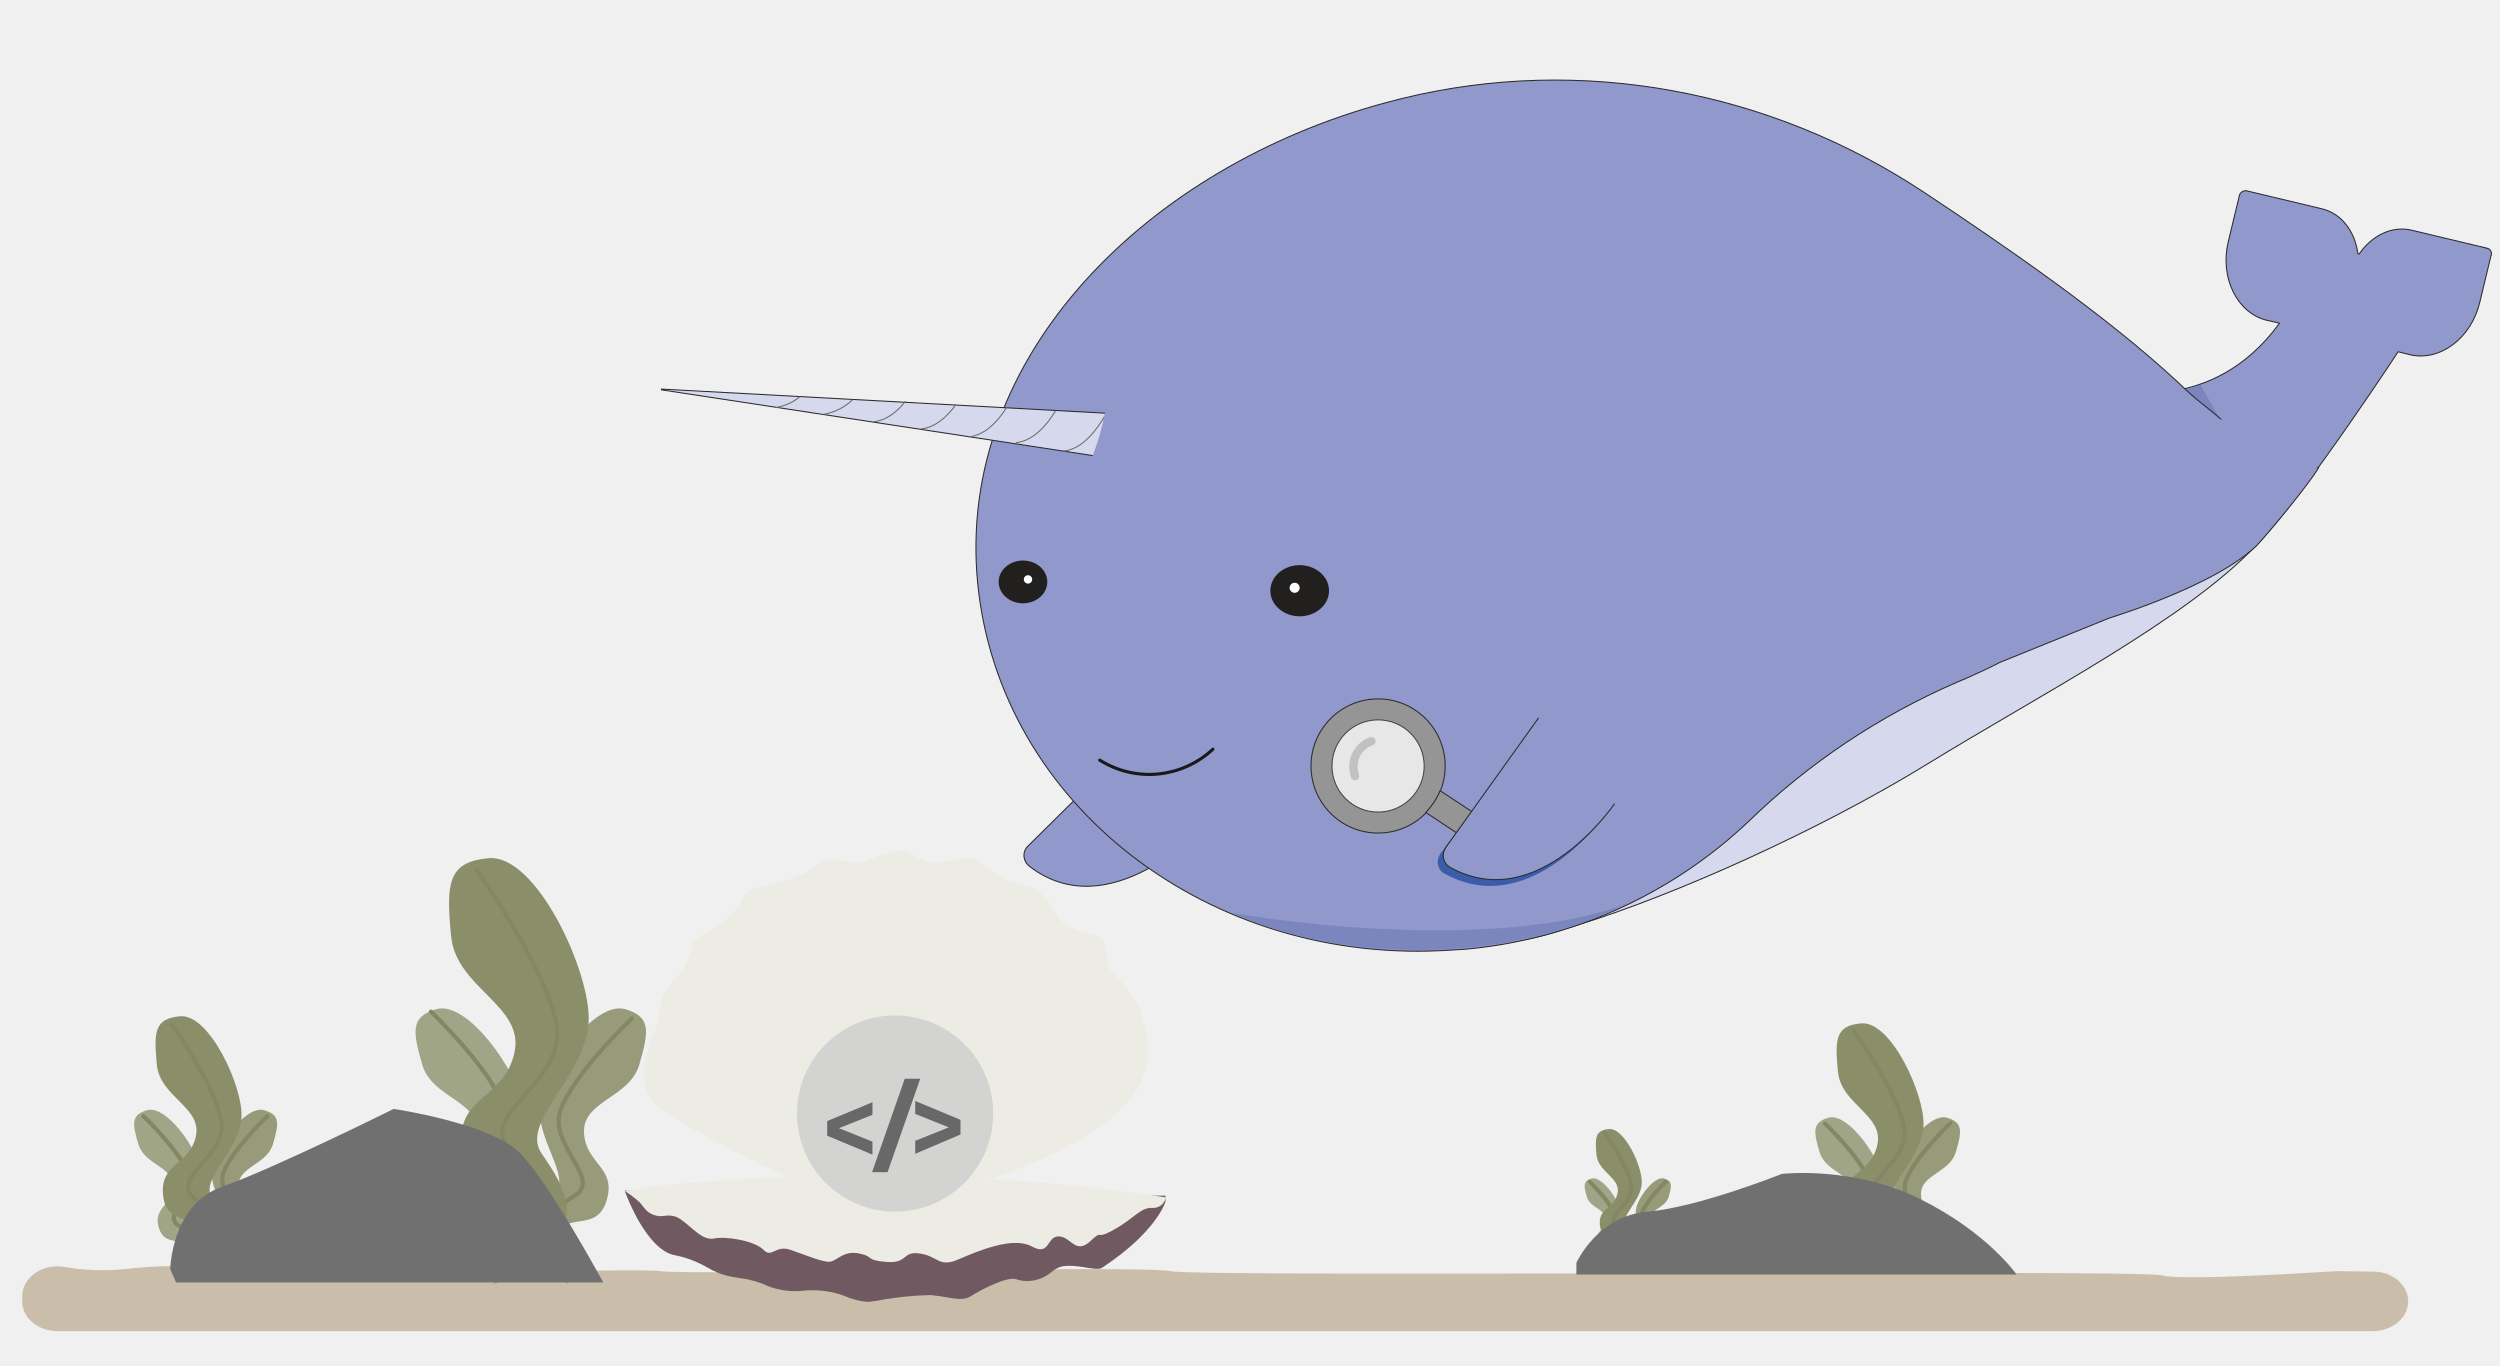
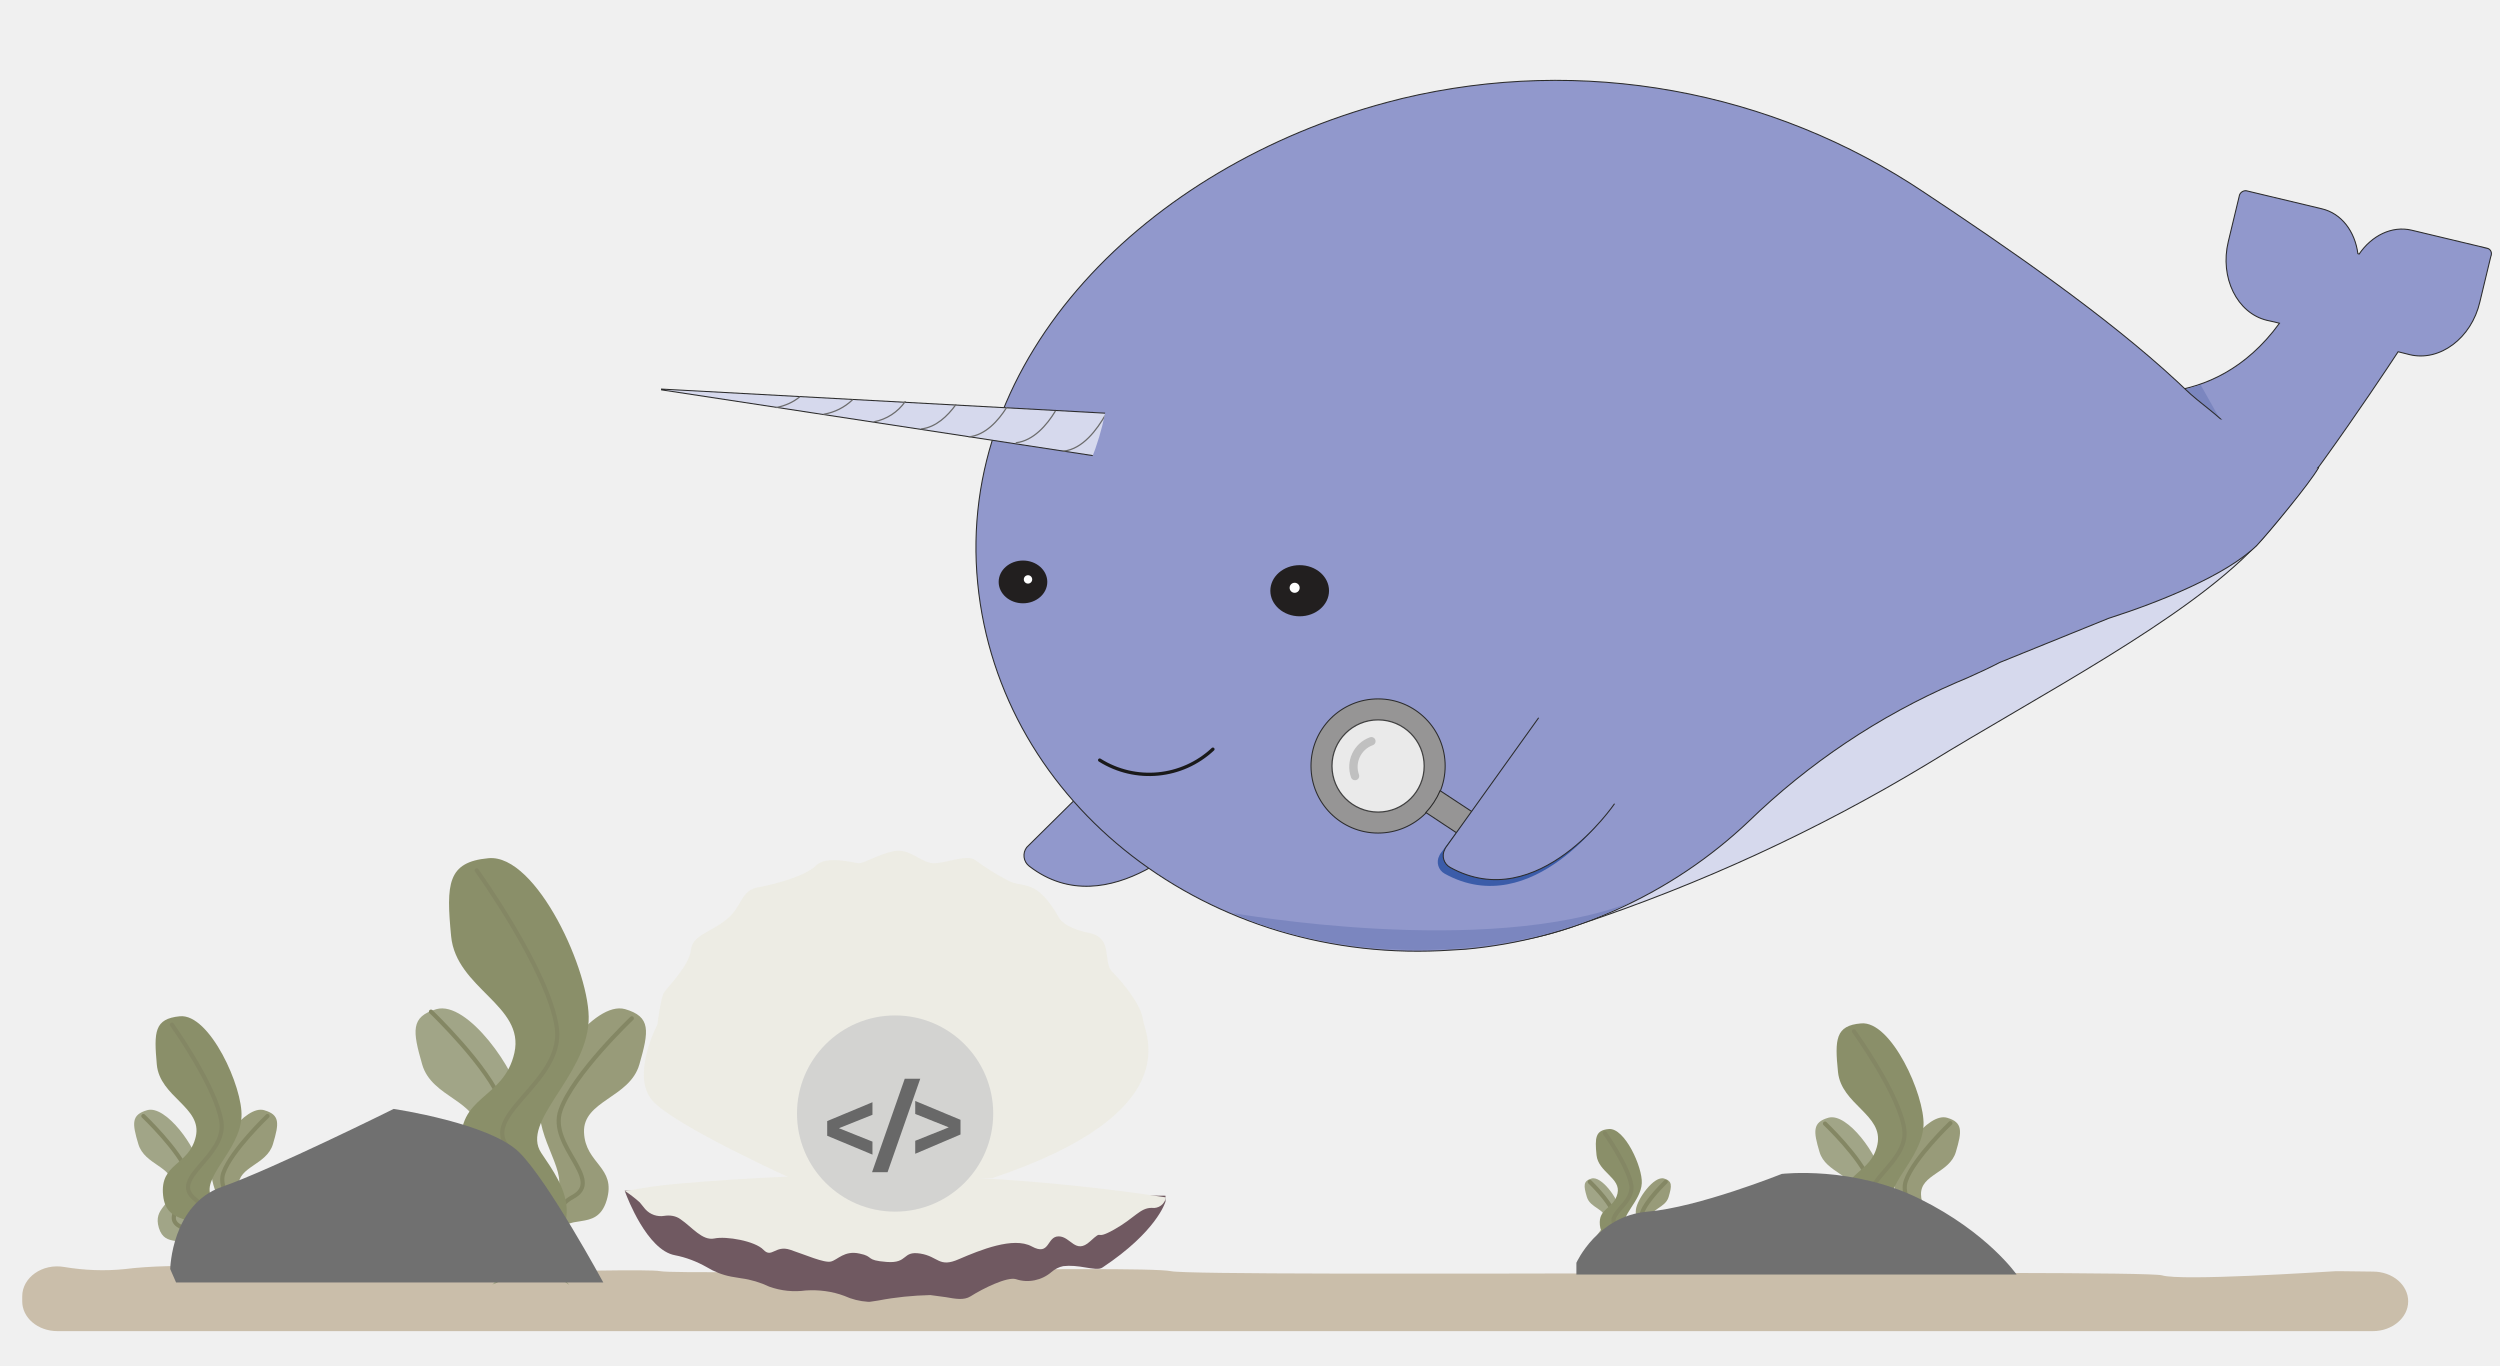
- <svg xmlns="http://www.w3.org/2000/svg" xmlns:xlink="http://www.w3.org/1999/xlink" version="1.1" id="Layer_1" x="0px" y="0px" viewBox="0 0 596.3 325.6" style="enable-background:new 0 0 596.3 325.6;" xml:space="preserve">
-   <style type="text/css">
- 	.st0{fill:#A1A587;}
- 	.st1{fill:none;stroke:#848764;stroke-linecap:round;stroke-linejoin:round;}
- 	.st2{fill:#989B79;}
- 	.st3{fill:#8A8F69;}
- 	.st4{fill:#9198CC;stroke:#2B2B2B;stroke-width:0.25;stroke-miterlimit:10;}
- 	.st5{fill:#D6D9ED;stroke:#2B2B2B;stroke-width:0.25;stroke-miterlimit:10;}
- 	.st6{fill:#7B86BF;}
- 	.st7{fill:#221F1F;}
- 	.st8{fill:#FFFFFF;}
- 	.st9{clip-path:url(#SVGID_2_);}
- 	.st10{fill:none;stroke:#6B6B6B;stroke-width:0.25;stroke-linecap:round;stroke-linejoin:round;}
- 	.st11{fill:none;stroke:#1A1A1A;stroke-width:0.75;stroke-linecap:round;stroke-linejoin:round;}
- 	.st12{fill:#969595;stroke:#2B2B2B;stroke-width:0.25;stroke-miterlimit:10;}
- 	.st13{opacity:0.77;fill:#FFFFFF;stroke:#2B2B2B;stroke-width:0.25;stroke-miterlimit:10;enable-background:new    ;}
- 	
- 		.st14{opacity:0.46;fill:none;stroke:#969595;stroke-width:2;stroke-linecap:round;stroke-linejoin:round;enable-background:new    ;}
- 	.st15{fill:#3B5CA9;}
- 	.st16{fill:#CABEAA;}
- 	.st17{fill:#9198CC;}
- 	.st18{fill:#707070;}
- 	.st19{fill:#705961;}
- 	.st20{fill:#EDECE4;}
- 	.st21{fill:#D3D3D1;}
- 	.st22{fill:#686868;}
- </style>
-   <path class="st0" d="M444.5,307.6c0,0,3.1-3.2,1.8-7.2s-5.9-0.5-7.3-5.4s3.2-5.3,3.3-10.1s-6.8-5.1-8.3-10.1s-1.7-7.1,2.1-8.2  c4.6-1.3,12,9.2,12.6,13.9c0.7,5.4-4.8,10.9-2.2,13.5S454.3,301,444.5,307.6L444.5,307.6z" />
-   <path class="st1" d="M446.9,305.2c0,0,1.9-8.2-2.9-10.7s3.7-7.5,1.8-12.9S435.3,268,435.3,268" />
-   <path class="st2" d="M456,307.6c0,0-3.1-3.2-1.8-7.2s5.9-0.5,7.3-5.4s-3.2-5.3-3.3-10.1s6.8-5.1,8.3-10.1s1.7-7.1-2.1-8.2  c-4.6-1.3-12,9.2-12.6,13.9c-0.7,5.4,4.8,10.9,2.2,13.5S446.2,301,456,307.6L456,307.6z" />
-   <path class="st1" d="M453.6,305.2c0,0-1.9-8.2,2.8-10.7s-3.7-7.5-1.8-12.9s10.6-13.7,10.6-13.7" />
-   <path class="st3" d="M444.7,307.5c0,0,5.5-3.9,4.7-10.2s-8.6-2.4-9.4-10.2s6.3-7,7.8-14.1s-8.6-9.5-9.4-17.3s-0.6-11.1,5.5-11.6  c7.2-0.7,15.2,17.1,14.9,24.3c-0.4,8.3-10.2,14.9-7,19.6S461.2,300.4,444.7,307.5L444.7,307.5z" />
-   <path class="st1" d="M449,304.7c0,0,5.1-11.7-1.2-16.8s7.6-10.2,6.4-18.6S442.2,246,442.2,246" />
-   <path class="st4" d="M286.6,197.5c0,0-22.1,23.8-41.1,9.1c-1.4-1.1-1.7-3.1-0.6-4.5c0.1-0.1,0.2-0.2,0.3-0.3l27.3-27" />
-   <path class="st5" d="M465.2,106.6c34.6,1.1,97.3-23.8,97.4-23.8c-2.4,3.8-4.9,7.7-7.7,11.7c-9.3,13.3-7.2,25.8-16.8,35.6  c-16.7,17.7-51.7,35.7-78.5,52.2c-25.9,15.9-60.2,31.2-82.9,38.2c-9.3,3-10.7,3.4-19.8,4.6c-1.7,0.2-2.7-1.5-4.3-1.3  c-0.4,0.1-0.9,0.1-1.3,0.1c-1,0.1-2,0.2-2.9,0.2c-29,1.9-55.5-5.5-73.3-22.4C274.5,199.6,465.2,106.6,465.2,106.6L465.2,106.6z" />
-   <path class="st4" d="M593.2,59.2l-18-4.3c-4.7-1.1-9.5,1.3-12.5,5.7l-0.3-0.1c-0.7-5.3-3.9-9.6-8.6-10.7l-18-4.3  c-0.8-0.1-1.6,0.5-1.7,1.3l-2.6,10.8c-2.1,8.6,2.1,17.1,9.2,18.8l1.8,0.4l1.2,0.3c-16.2,22.3-39.4,15.7-39.4,15.7  s22.4,44.6,30.8,39.8c7.3-4.3,32-41.2,36.9-48.7l2.8,0.7c7.1,1.7,14.7-3.9,16.7-12.6l2.6-10.8C594.5,60.3,594.1,59.4,593.2,59.2  C593.3,59.2,593.3,59.2,593.2,59.2z" />
-   <path class="st6" d="M529.7,100.2l-8.5-7.3l3.7-1.1c0,0,3.4,6.1,3.6,6.4L529.7,100.2z" />
-   <path class="st4" d="M553,111.6c0.8-1.4-8.8,5.9-11.5,4.4c-1.6-0.9-4.5-1.4-5.1-2.2c-2.6-3.2-1.3-7.9-4.5-11.6  c-2.6-3.1-7.3-6.1-10.6-9.3l-1.9-1.8c-17-15.8-41-32.3-60.3-45.1C422.4,21.6,377.2,13,334.4,23.5c-1.2,0.3-2.3,0.6-3.5,0.9  c-57.3,15.3-103,60.8-97.7,114.7c5.2,53,55.5,91.5,113.1,87.5c1.1-0.1,2.2-0.1,3.3-0.2c25.2-2.3,49-13,67.4-30.4  c14.4-14,31.2-25.2,49.6-33.2l2.6-1.1c2.7-1.2,5.3-2.4,7.8-3.7l25.9-10.5c12.2-3.9,28.1-10.3,35.4-17.4  C541.2,127,550.9,115.3,553,111.6z" />
-   <ellipse class="st7" cx="244" cy="138.8" rx="5.8" ry="5.1" />
-   <circle class="st8" cx="245.2" cy="138.2" r="1" />
-   <ellipse class="st7" cx="310" cy="140.9" rx="7" ry="6.1" />
-   <circle class="st8" cx="308.8" cy="140.2" r="1.2" />
-   <g>
-     <defs>
-       <ellipse id="SVGID_1_" transform="matrix(0.2867 -0.958 0.958 0.2867 65.3721 265.7842)" cx="211.2" cy="89" rx="57.2" ry="53.2" />
-     </defs>
-     <clipPath id="SVGID_2_">
-       <use xlink:href="#SVGID_1_" style="overflow:visible;" />
-     </clipPath>
-     <g class="st9">
-       <path class="st5" d="M155.9,92.7l132.5,20.2l7.1,1.1c4.2-2.9,5.2-8.4,4.2-12.8l-0.2-0.7L155.9,92.7z" />
-       <path class="st10" d="M299.5,100.4c0,0-4.5,11.6-11.8,12.4 M287.5,100.4c-1.6,3.2-5.5,10.1-11.1,10.7 M276.2,99.1    c-1.7,3.4-5.5,9.6-10.8,10.2 M263.7,98.9c-2,3.5-5.4,8.2-10,8.7 M251.7,98.1c-2,3.3-5.2,7-9.3,7.5 M240.1,97.2c-2,3.2-5.1,6.6-9,7     M228,96.5c-2,2.8-4.8,5.4-8.2,5.8 M215.9,95.8c-1.9,2.4-4.4,4.4-7.4,4.8 M203.3,95.4c-1.9,1.8-4.3,3-6.8,3.4 M185.2,97.2    c2-0.4,3.9-1.2,5.5-2.5" />
-     </g>
+ <svg xmlns="http://www.w3.org/2000/svg" xmlns:xlink="http://www.w3.org/1999/xlink" viewBox="0 0 596.3 325.6">
+   <style>.c{fill:#a1a587}.d{fill:none;stroke:#848764;stroke-linecap:round;stroke-linejoin:round}.e{fill:#989b79}.f{fill:#8a8f69}.g,.h{fill:#9198cc;stroke:#2b2b2b;stroke-width:.25;stroke-miterlimit:10}.h{fill:#d6d9ed}.j{fill:#7b86bf}.k{fill:#221f1f}.l{fill:#fff}.m{fill:#969595;stroke:#2b2b2b;stroke-width:.25;stroke-miterlimit:10}.n{fill:#edece4}</style>
+   <path d="M444.5 307.6s3.1-3.2 1.8-7.2-5.9-.5-7.3-5.4 3.2-5.3 3.3-10.1-6.8-5.1-8.3-10.1-1.7-7.1 2.1-8.2c4.6-1.3 12 9.2 12.6 13.9.7 5.4-4.8 10.9-2.2 13.5s7.8 7-2 13.6z" class="c" />
+   <path d="M446.9 305.2s1.9-8.2-2.9-10.7 3.7-7.5 1.8-12.9-10.5-13.6-10.5-13.6" class="d" />
+   <path d="M456 307.6s-3.1-3.2-1.8-7.2 5.9-.5 7.3-5.4-3.2-5.3-3.3-10.1 6.8-5.1 8.3-10.1 1.7-7.1-2.1-8.2c-4.6-1.3-12 9.2-12.6 13.9-.7 5.4 4.8 10.9 2.2 13.5s-7.8 7 2 13.6z" class="e" />
+   <path d="M453.6 305.2s-1.9-8.2 2.8-10.7-3.7-7.5-1.8-12.9 10.6-13.7 10.6-13.7" class="d" />
+   <path d="M444.7 307.5s5.5-3.9 4.7-10.2-8.6-2.4-9.4-10.2 6.3-7 7.8-14.1-8.6-9.5-9.4-17.3-.6-11.1 5.5-11.6c7.2-.7 15.2 17.1 14.9 24.3-.4 8.3-10.2 14.9-7 19.6s9.4 12.4-7.1 19.5z" class="f" />
+   <path d="M449 304.7s5.1-11.7-1.2-16.8 7.6-10.2 6.4-18.6-12-23.3-12-23.3" class="d" />
+   <path d="M286.6 197.5s-22.1 23.8-41.1 9.1a3.2 3.2 0 0 1-.6-4.5l.3-.3 27.3-27" class="g" />
+   <path d="M465.2 106.6c34.6 1.1 97.3-23.8 97.4-23.8-2.4 3.8-4.9 7.7-7.7 11.7-9.3 13.3-7.2 25.8-16.8 35.6-16.7 17.7-51.7 35.7-78.5 52.2a411.9 411.9 0 0 1-82.9 38.2 81 81 0 0 1-19.8 4.6c-1.7.2-2.7-1.5-4.3-1.3l-1.3.1-2.9.2c-29 1.9-55.5-5.5-73.3-22.4-.6-2.1 190.1-95.1 190.1-95.1z" class="h" />
+   <path d="M593.2 59.2l-18-4.3c-4.7-1.1-9.5 1.3-12.5 5.7l-.3-.1c-.7-5.3-3.9-9.6-8.6-10.7l-18-4.3c-.8-.1-1.6.5-1.7 1.3l-2.6 10.8c-2.1 8.6 2.1 17.1 9.2 18.8l1.8.4 1.2.3c-16.2 22.3-39.4 15.7-39.4 15.7s22.4 44.6 30.8 39.8c7.3-4.3 32-41.2 36.9-48.7l2.8.7c7.1 1.7 14.7-3.9 16.7-12.6l2.6-10.8c.4-.9 0-1.8-.9-2 .1 0 .1 0 0 0z" class="g" />
+   <path d="M529.7 100.2l-8.5-7.3 3.7-1.1 3.6 6.4 1.2 2z" class="j" />
+   <path d="M553 111.6c.8-1.4-8.8 5.9-11.5 4.4-1.6-.9-4.5-1.4-5.1-2.2-2.6-3.2-1.3-7.9-4.5-11.6-2.6-3.1-7.3-6.1-10.6-9.3l-1.9-1.8c-17-15.8-41-32.3-60.3-45.1a157.7 157.7 0 0 0-124.7-22.5l-3.5.9c-57.3 15.3-103 60.8-97.7 114.7 5.2 53 55.5 91.5 113.1 87.5l3.3-.2c25.2-2.3 49-13 67.4-30.4a166 166 0 0 1 49.6-33.2l2.6-1.1c2.7-1.2 5.3-2.4 7.8-3.7l25.9-10.5c12.2-3.9 28.1-10.3 35.4-17.4 2.9-3.1 12.6-14.8 14.7-18.5z" class="g" />
+   <ellipse cx="244" cy="138.8" class="k" rx="5.8" ry="5.1" />
+   <circle cx="245.2" cy="138.2" r="1" class="l" />
+   <ellipse cx="310" cy="140.9" class="k" rx="7" ry="6.1" />
+   <circle cx="308.8" cy="140.2" r="1.2" class="l" />
+   <defs>
+     <ellipse id="a" cx="211.2" cy="89" rx="57.2" ry="53.2" transform="rotate(-73.3 211.2 89)" />
+   </defs>
+   <clipPath id="b">
+     <use overflow="visible" xlink:href="#a" />
+   </clipPath>
+   <g clip-path="url(#b)">
+     <path d="M155.9 92.7l132.5 20.2 7.1 1.1c4.2-2.9 5.2-8.4 4.2-12.8l-.2-.7-143.6-7.8z" class="h" />
+     <path fill="none" stroke="#6b6b6b" stroke-linecap="round" stroke-linejoin="round" stroke-width=".3" d="M299.5 100.4s-4.5 11.6-11.8 12.4m-.2-12.4c-1.6 3.2-5.5 10.1-11.1 10.7m-.2-12c-1.7 3.4-5.5 9.6-10.8 10.2m-1.7-10.4c-2 3.5-5.4 8.2-10 8.7m-2-9.5c-2 3.3-5.2 7-9.3 7.5m-2.3-8.4c-2 3.2-5.1 6.6-9 7m-3.1-7.7c-2 2.8-4.8 5.4-8.2 5.8m-3.9-6.5a11.8 11.8 0 0 1-7.4 4.8m-5.2-5.2a13 13 0 0 1-6.8 3.4m-11.3-1.6c2-.4 3.9-1.2 5.5-2.5" />
  </g>
-   <path class="st11" d="M262.3,181.3c8.6,5.4,19.6,4.3,27-2.6" />
-   <circle class="st12" cx="328.7" cy="182.7" r="16" />
-   <circle class="st13" cx="328.7" cy="182.7" r="11" />
-   <path class="st12" d="M343.5,188.6c-0.8,1.9-2,3.7-3.4,5.2l7.4,4.9l4.2-4.7L343.5,188.6z" />
-   <path class="st14" d="M323.2,185.1c-1.2-3.4,0.5-7.1,3.9-8.3c0,0,0,0,0,0" />
-   <path class="st15" d="M383.8,193.2c0,0-18.2,26.8-39.2,15.2c-1.6-0.8-2.1-2.8-1.3-4.3c0.1-0.1,0.1-0.2,0.2-0.4l21.6-29.1" />
-   <path class="st4" d="M385.1,191.7c0,0-18.2,26.8-39.2,15.2c-1.5-0.8-2.1-2.8-1.3-4.3c0.1-0.1,0.2-0.3,0.2-0.4l22.2-31" />
-   <path class="st6" d="M294.2,217.8c0,0,60.1,10.8,94.8-2.6c-12.1,5.9-25.2,9.6-38.6,10.8C315.9,229.3,293.5,217.5,294.2,217.8z" />
-   <path class="st16" d="M557.9,303.2h-0.7c-3.7,0.2-36.9,2.4-41.5,1c-4.8-1.5-229.2,0.5-236.4-1c-7.2-1.5-116.4,1-121.8,0  c-5.4-1-81.8,2-89.5,0.5s-26.3-2.5-38.2-1c-4.8,0.5-9.7,0.3-14.5-0.5c-5.2-0.9-10,2.5-10,7v1.2c0,3.9,3.7,7.1,8.4,7.1H566  c4.6,0,8.4-3.2,8.4-7.1s-3.7-7.1-8.4-7.1L557.9,303.2z" />
-   <path class="st17" d="M517.1,100.6l18.8-0.8c0,0-4.4,6.3,2.8,13.3c2.8,2.7,3.7,2,4.9,1.4c2.9-1.3,8.3-5.3,8.7-5.6  c5.6-3.4-4.6,10.1-6.4,11.6c-0.9,0.7-7-1.2-11.3-2.2c-1.5-0.4-2.8-1.4-3.4-2.8L517.1,100.6z" />
-   <path class="st0" d="M117.4,306.5c0,0,4.9-5.1,2.9-11.5s-9.4-0.7-11.8-8.7s5.1-8.6,5.4-16.2s-10.9-8.2-13.2-16.2s-2.8-11.4,3.4-13.2  c7.4-2.1,19.2,14.8,20.3,22.3c1.2,8.7-7.6,17.5-3.5,21.8S133.1,295.9,117.4,306.5L117.4,306.5z" />
-   <path class="st1" d="M121.3,301.1c0,0,3.1-13.1-4.5-17.2s5.9-12.1,2.9-20.7s-16.9-21.9-16.9-21.9" />
-   <path class="st2" d="M135.8,306.5c0,0-4.9-5.1-2.9-11.5s9.4-0.7,11.8-8.7s-5.1-8.6-5.4-16.2s10.9-8.2,13.2-16.2s2.8-11.4-3.4-13.2  c-7.4-2.1-19.2,14.8-20.3,22.3c-1.2,8.7,7.6,17.5,3.5,21.8S120.1,295.9,135.8,306.5L135.8,306.5z" />
-   <path class="st1" d="M132,302.7c0,0-3.1-13.1,4.6-17.2s-5.9-12.1-2.9-20.7s17-21.9,17-21.9" />
-   <path class="st3" d="M117.7,306.3c0,0,8.8-6.3,7.5-16.3s-13.8-3.8-15.1-16.3s10.1-11.3,12.6-22.6s-13.9-15.3-15.1-27.8  s-0.9-17.7,8.9-18.6c11.5-1.1,24.5,27.5,23.9,38.9c-0.7,13.3-16.3,23.9-11.3,31.4S144.1,295,117.7,306.3z" />
-   <path class="st1" d="M124.5,301.8c0,0,8.3-18.7-2-26.9s12.3-16.3,10.3-29.9s-19.1-37.4-19.1-37.4" />
-   <path class="st0" d="M43.4,305.4c0,0,3-3.2,1.8-7.1s-5.8-0.5-7.3-5.4s3.2-5.3,3.3-10s-6.7-5-8.2-10s-1.7-7,2.1-8.1  c4.5-1.3,11.9,9.1,12.5,13.8c0.7,5.4-4.8,10.8-2.2,13.4S53,298.9,43.4,305.4L43.4,305.4z" />
-   <path class="st1" d="M45.7,303.1c0,0,1.9-8.1-2.8-10.6s3.7-7.5,1.8-12.8s-10.5-13.5-10.5-13.5" />
-   <path class="st2" d="M54.7,305.4c0,0-3-3.2-1.8-7.1s5.8-0.5,7.3-5.4c1.5-4.9-3.2-5.3-3.3-10s6.7-5,8.2-10s1.7-7-2.1-8.1  c-4.5-1.3-11.9,9.2-12.5,13.8c-0.7,5.4,4.7,10.8,2.1,13.4S45,298.9,54.7,305.4L54.7,305.4z" />
-   <path class="st1" d="M52.3,303.1c0,0-1.9-8.1,2.8-10.6s-3.7-7.5-1.8-12.8s10.5-13.5,10.5-13.5" />
-   <path class="st3" d="M43.5,305.3c0,0,5.4-3.9,4.7-10.1s-8.5-2.3-9.3-10.1s6.2-7,7.8-14s-8.6-9.4-9.3-17.2s-0.6-10.9,5.5-11.5  c7.1-0.7,15.1,17,14.7,24c-0.4,8.2-10.1,14.7-7,19.4S59.8,298.4,43.5,305.3z" />
-   <path class="st1" d="M47.7,302.5c0,0,5.1-11.5-1.2-16.5s7.6-10.1,6.3-18.5s-11.8-23.1-11.8-23.1" />
-   <path class="st0" d="M384,303c0.9-1,1.3-2.5,1-3.8c-0.7-2.1-3.1-0.3-3.9-2.9s1.7-2.8,1.8-5.4s-3.6-2.7-4.4-5.4s-0.9-3.8,1.1-4.4  c2.4-0.7,6.4,4.9,6.7,7.4c0.4,2.9-2.5,5.8-1.1,7.2S389.2,299.5,384,303L384,303z" />
-   <path class="st1" d="M385.3,301.8c0,0,1-4.4-1.5-5.7s2-4,1-6.9s-5.6-7.3-5.6-7.3" />
-   <path class="st2" d="M392.5,303c-0.9-1-1.3-2.5-1-3.8c0.7-2.1,3.1-0.3,3.9-2.9s-1.7-2.8-1.8-5.4s3.6-2.7,4.4-5.4s0.9-3.8-1.1-4.4  c-2.4-0.7-6.4,4.9-6.7,7.4c-0.4,2.9,2.5,5.8,1.1,7.2S387.2,299.5,392.5,303L392.5,303z" />
-   <path class="st1" d="M391.2,301.8c0,0-1-4.4,1.5-5.7s-2-4-1-6.9s5.6-7.3,5.6-7.3" />
-   <path class="st3" d="M384.1,303c0,0,2.9-2.1,2.5-5.4s-4.6-1.3-5-5.4s3.3-3.8,4.2-7.5s-4.6-5.1-5-9.2s-0.3-5.9,2.9-6.2  c3.8-0.4,8.1,9.1,7.9,12.9c-0.2,4.4-5.4,7.9-3.8,10.4S392.8,299.3,384.1,303L384.1,303z" />
-   <path class="st1" d="M386.3,301.5c0,0,2.7-6.2-0.6-8.9s4.1-5.4,3.4-9.9s-6.3-12.4-6.3-12.4" />
-   <path class="st18" d="M376,301.2c0,0,5-11.2,17-12.2s32-9,32-9s16.9-2,33,6s23,18,23,18H376V301.2z M40.6,302.7  c0,0,0.3-15.4,12.3-19.6s41-18.6,41-18.6s23,3.4,30,10.4c7,7,20,31,20,31H42L40.6,302.7z" />
-   <path class="st19" d="M149,284l0.3,0.8c0.2,0.5,5,13.4,11.7,14.6c2.6,0.5,5.2,1.5,7.5,2.8c1.8,1.1,3.8,1.9,5.9,2.3l2.4,0.4  c2.3,0.3,4.6,1,6.7,2c2.8,1,5.8,1.3,8.7,0.9c3.1-0.2,6.3,0.2,9.2,1.3c1.8,0.8,3.7,1.3,5.6,1.4c0.2,0,0.4,0,0.5,0l2-0.3  c4.1-0.8,8.3-1.2,12.4-1.3c1.2,0.1,2.5,0.3,3.7,0.5c2.3,0.4,4.3,0.8,5.9-0.2c3-1.9,8.7-4.7,10.8-4.1c2.9,1,6.2,0.3,8.5-1.7  c0.8-0.7,1.8-1.2,2.8-1.4c1.7-0.2,3.5,0,5.2,0.3c1.9,0.3,3.4,0.6,4.2,0c12.8-8.5,14.9-15.4,15-15.7v-1.4L149,284z" />
-   <path class="st20" d="M189.4,281.4c0,0-28.6-12.9-33.8-18.9s1.2-18.1,1.2-18.1s0.8-6.5,1.6-7.7c0.8-1.2,6-6.4,6.4-10.1  c0.4-3.6,4.4-4,8.5-7.3c4-3.3,3.2-6.9,7.7-7.7s11.3-2.8,13.7-5.2c2.4-2.4,8.9-0.6,10.1-0.5s4.8-2.2,8.5-2.9s6.4,2.8,9.3,2.9  s8.1-2.3,10.1-0.7c2.4,1.8,5,3.4,7.7,4.8c3.6,2,6.7-0.8,12.2,8.9c0,0,1.1,2.4,7.1,3.6s3.2,6.9,5.6,9.3c2.4,2.4,6.8,7.7,7.3,11.3  s10.9,22.2-35.9,37.9L189.4,281.4z" />
-   <path class="st20" d="M188.9,280.6c0,0-26.2,1.1-35.7,2.8c-2.2,0.4-4.1,0.7-4.1,0.7c1.2,0.8,2.4,1.7,3.5,2.7  c0.5,0.6,0.9,1.1,1.3,1.6c1.1,1.3,2.9,1.9,4.6,1.6c1.3-0.2,2.7,0,3.8,0.8c2.8,1.9,5.2,5.2,8.1,4.6c2.8-0.6,9.7,0.6,11.7,2.7  c2,2.1,2.8-1.2,6.4,0c3.6,1.2,8.1,3.2,9.7,2.8s3.2-2.7,6.8-1.9c3.6,0.7,1.2,1.6,6.5,2c5.2,0.4,3.6-2.7,8-2c4.4,0.7,4.4,3.5,9.3,1.3  c4.9-2.1,12.9-5.4,17.3-3c4.4,2.4,3.5-2.4,6.4-2.4s4,4.4,7.5,1.2c3.5-3.2,0.7,0,5.7-2.8c5-2.8,6.2-5.2,9-5.2  c1.6,0.2,3.1-0.9,3.4-2.5C248.6,281.1,218.7,279.5,188.9,280.6L188.9,280.6z" />
-   <circle class="st21" cx="213.5" cy="265.6" r="23.4" />
-   <path class="st22" d="M208.1,265.9l-8,3.2l8,3.2v3.1l-10.8-4.5v-3.5l10.8-4.5V265.9z M219.5,257.3l-7.8,22.3H208l7.8-22.3H219.5z   M218.3,272.1l8-3.2l-8-3.2v-3.1l10.8,4.5v3.5l-10.8,4.6V272.1z" />
+   <path fill="none" stroke="#1a1a1a" stroke-linecap="round" stroke-linejoin="round" stroke-width=".8" d="M262.3 181.3a22.2 22.2 0 0 0 27-2.6" />
+   <circle cx="328.7" cy="182.7" r="16" class="m" />
+   <circle cx="328.7" cy="182.7" r="11" fill="#fff" stroke="#2b2b2b" stroke-miterlimit="10" stroke-width=".3" opacity=".8" />
+   <path d="M343.5 188.6a18 18 0 0 1-3.4 5.2l7.4 4.9 4.2-4.7-8.2-5.4z" class="m" />
+   <path fill="none" stroke="#969595" stroke-linecap="round" stroke-linejoin="round" stroke-width="2" d="M323.2 185.1a6.5 6.5 0 0 1 3.9-8.3" opacity=".5" />
+   <path fill="#3b5ca9" d="M383.8 193.2s-18.2 26.8-39.2 15.2a3.2 3.2 0 0 1-1.3-4.3l.2-.4 21.6-29.1" />
+   <path d="M385.1 191.7s-18.2 26.8-39.2 15.2a3.2 3.2 0 0 1-1.3-4.3l.2-.4 22.2-31" class="g" />
+   <path d="M294.2 217.8s60.1 10.8 94.8-2.6a110.7 110.7 0 0 1-38.6 10.8c-34.5 3.3-56.9-8.5-56.2-8.2z" class="j" />
+   <path fill="#cabeaa" d="M557.9 303.2h-.7c-3.7.2-36.9 2.4-41.5 1-4.8-1.5-229.2.5-236.4-1-7.2-1.5-116.4 1-121.8 0-5.4-1-81.8 2-89.5.5s-26.3-2.5-38.2-1c-4.8.5-9.7.3-14.5-.5-5.2-.9-10 2.5-10 7v1.2c0 3.9 3.7 7.1 8.4 7.1H566c4.6 0 8.4-3.2 8.4-7.1s-3.7-7.1-8.4-7.1l-8.1-.1z" />
+   <path fill="#9198cc" d="M517.1 100.6l18.8-.8s-4.4 6.3 2.8 13.3c2.8 2.7 3.7 2 4.9 1.4 2.9-1.3 8.3-5.3 8.7-5.6 5.6-3.4-4.6 10.1-6.4 11.6-.9.7-7-1.2-11.3-2.2a5 5 0 0 1-3.4-2.8l-14.1-14.9z" />
+   <path d="M117.4 306.5s4.9-5.1 2.9-11.5-9.4-.7-11.8-8.7 5.1-8.6 5.4-16.2-10.9-8.2-13.2-16.2-2.8-11.4 3.4-13.2c7.4-2.1 19.2 14.8 20.3 22.3 1.2 8.7-7.6 17.5-3.5 21.8s12.2 11.1-3.5 21.7z" class="c" />
+   <path d="M121.3 301.1s3.1-13.1-4.5-17.2 5.9-12.1 2.9-20.7-16.9-21.9-16.9-21.9" class="d" />
+   <path d="M135.8 306.5s-4.9-5.1-2.9-11.5 9.4-.7 11.8-8.7-5.1-8.6-5.4-16.2 10.9-8.2 13.2-16.2 2.8-11.4-3.4-13.2c-7.4-2.1-19.2 14.8-20.3 22.3-1.2 8.7 7.6 17.5 3.5 21.8s-12.2 11.1 3.5 21.7z" class="e" />
+   <path d="M132 302.7s-3.1-13.1 4.6-17.2-5.9-12.1-2.9-20.7 17-21.9 17-21.9" class="d" />
+   <path d="M117.7 306.3s8.8-6.3 7.5-16.3-13.8-3.8-15.1-16.3 10.1-11.3 12.6-22.6-13.9-15.3-15.1-27.8-.9-17.7 8.9-18.6c11.5-1.1 24.5 27.5 23.9 38.9-.7 13.3-16.3 23.9-11.3 31.4s15 20-11.4 31.3z" class="f" />
+   <path d="M124.5 301.8s8.3-18.7-2-26.9 12.3-16.3 10.3-29.9-19.1-37.4-19.1-37.4" class="d" />
+   <path d="M43.4 305.4s3-3.2 1.8-7.1-5.8-.5-7.3-5.4 3.2-5.3 3.3-10-6.7-5-8.2-10-1.7-7 2.1-8.1c4.5-1.3 11.9 9.1 12.5 13.8.7 5.4-4.8 10.8-2.2 13.4s7.6 6.9-2 13.4z" class="c" />
+   <path d="M45.7 303.1s1.9-8.1-2.8-10.6 3.7-7.5 1.8-12.8-10.5-13.5-10.5-13.5" class="d" />
+   <path d="M54.7 305.4s-3-3.2-1.8-7.1 5.8-.5 7.3-5.4-3.2-5.3-3.3-10 6.7-5 8.2-10 1.7-7-2.1-8.1c-4.5-1.3-11.9 9.2-12.5 13.8-.7 5.4 4.7 10.8 2.1 13.4s-7.6 6.9 2.1 13.4z" class="e" />
+   <path d="M52.3 303.1s-1.9-8.1 2.8-10.6-3.7-7.5-1.8-12.8 10.5-13.5 10.5-13.5" class="d" />
+   <path d="M43.5 305.3s5.4-3.9 4.7-10.1-8.5-2.3-9.3-10.1 6.2-7 7.8-14-8.6-9.4-9.3-17.2-.6-10.9 5.5-11.5c7.1-.7 15.1 17 14.7 24-.4 8.2-10.1 14.7-7 19.4s9.2 12.6-7.1 19.5z" class="f" />
+   <path d="M47.7 302.5s5.1-11.5-1.2-16.5 7.6-10.1 6.3-18.5S41 244.4 41 244.4" class="d" />
+   <path d="M384 303c.9-1 1.3-2.5 1-3.8-.7-2.1-3.1-.3-3.9-2.9s1.7-2.8 1.8-5.4-3.6-2.7-4.4-5.4-.9-3.8 1.1-4.4c2.4-.7 6.4 4.9 6.7 7.4.4 2.9-2.5 5.8-1.1 7.2s4 3.8-1.2 7.3z" class="c" />
+   <path d="M385.3 301.8s1-4.4-1.5-5.7 2-4 1-6.9-5.6-7.3-5.6-7.3" class="d" />
+   <path d="M392.5 303c-.9-1-1.3-2.5-1-3.8.7-2.1 3.1-.3 3.9-2.9s-1.7-2.8-1.8-5.4 3.6-2.7 4.4-5.4.9-3.8-1.1-4.4c-2.4-.7-6.4 4.9-6.7 7.4-.4 2.9 2.5 5.8 1.1 7.2s-4.1 3.8 1.2 7.3z" class="e" />
+   <path d="M391.2 301.8s-1-4.4 1.5-5.7-2-4-1-6.9 5.6-7.3 5.6-7.3" class="d" />
+   <path d="M384.1 303s2.9-2.1 2.5-5.4-4.6-1.3-5-5.4 3.3-3.8 4.2-7.5-4.6-5.1-5-9.2-.3-5.9 2.9-6.2c3.8-.4 8.1 9.1 7.9 12.9-.2 4.4-5.4 7.9-3.8 10.4s5 6.7-3.7 10.4z" class="f" />
+   <path d="M386.3 301.5s2.7-6.2-.6-8.9 4.1-5.4 3.4-9.9-6.3-12.4-6.3-12.4" class="d" />
+   <path fill="#707070" d="M376 301.2s5-11.2 17-12.2 32-9 32-9 16.9-2 33 6 23 18 23 18H376v-2.8zm-335.4 1.5s.3-15.4 12.3-19.6 41-18.6 41-18.6 23 3.4 30 10.4 20 31 20 31H42l-1.4-3.2z" />
+   <path fill="#705961" d="M149 284l.3.8c.2.5 5 13.4 11.7 14.6 2.6.5 5.2 1.5 7.5 2.8 1.8 1.1 3.8 1.9 5.9 2.3l2.4.4c2.3.3 4.6 1 6.7 2 2.8 1 5.8 1.3 8.7.9 3.1-.2 6.3.2 9.2 1.3a16 16 0 0 0 5.6 1.4h.5l2-.3c4.1-.8 8.3-1.2 12.4-1.3l3.7.5c2.3.4 4.3.8 5.9-.2 3-1.9 8.7-4.7 10.8-4.1 2.9 1 6.2.3 8.5-1.7.8-.7 1.8-1.2 2.8-1.4 1.7-.2 3.5 0 5.2.3 1.9.3 3.4.6 4.2 0 12.8-8.5 14.9-15.4 15-15.7v-1.4L149 284z" />
+   <path d="M189.4 281.4s-28.6-12.9-33.8-18.9 1.2-18.1 1.2-18.1.8-6.5 1.6-7.7c.8-1.2 6-6.4 6.4-10.1.4-3.6 4.4-4 8.5-7.3 4-3.3 3.2-6.9 7.7-7.7s11.3-2.8 13.7-5.2c2.4-2.4 8.9-.6 10.1-.5s4.8-2.2 8.5-2.9 6.4 2.8 9.3 2.9 8.1-2.3 10.1-.7c2.4 1.8 5 3.4 7.7 4.8 3.6 2 6.7-.8 12.2 8.9 0 0 1.1 2.4 7.1 3.6s3.2 6.9 5.6 9.3c2.4 2.4 6.8 7.7 7.3 11.3s10.9 22.2-35.9 37.9l-47.3.4z" class="n" />
+   <path d="M188.9 280.6s-26.2 1.1-35.7 2.8l-4.1.7c1.2.8 2.4 1.7 3.5 2.7l1.3 1.6a5 5 0 0 0 4.6 1.6c1.3-.2 2.7 0 3.8.8 2.8 1.9 5.2 5.2 8.1 4.6 2.8-.6 9.7.6 11.7 2.7s2.8-1.2 6.4 0c3.6 1.2 8.1 3.2 9.7 2.8s3.2-2.7 6.8-1.9c3.6.7 1.2 1.6 6.5 2 5.2.4 3.6-2.7 8-2 4.4.7 4.4 3.5 9.3 1.3 4.9-2.1 12.9-5.4 17.3-3 4.4 2.4 3.5-2.4 6.4-2.4s4 4.4 7.5 1.2.7 0 5.7-2.8 6.2-5.2 9-5.2a3 3 0 0 0 3.4-2.5 475.5 475.5 0 0 0-89.2-5z" class="n" />
+   <circle cx="213.5" cy="265.6" r="23.4" fill="#d3d3d1" />
+   <path fill="#686868" d="M208.1 265.9l-8 3.2 8 3.2v3.1l-10.8-4.5v-3.5l10.8-4.5v3zm11.4-8.6l-7.8 22.3H208l7.8-22.3h3.7zm-1.2 14.8l8-3.2-8-3.2v-3.1l10.8 4.5v3.5l-10.8 4.6v-3.1z" />
</svg>
